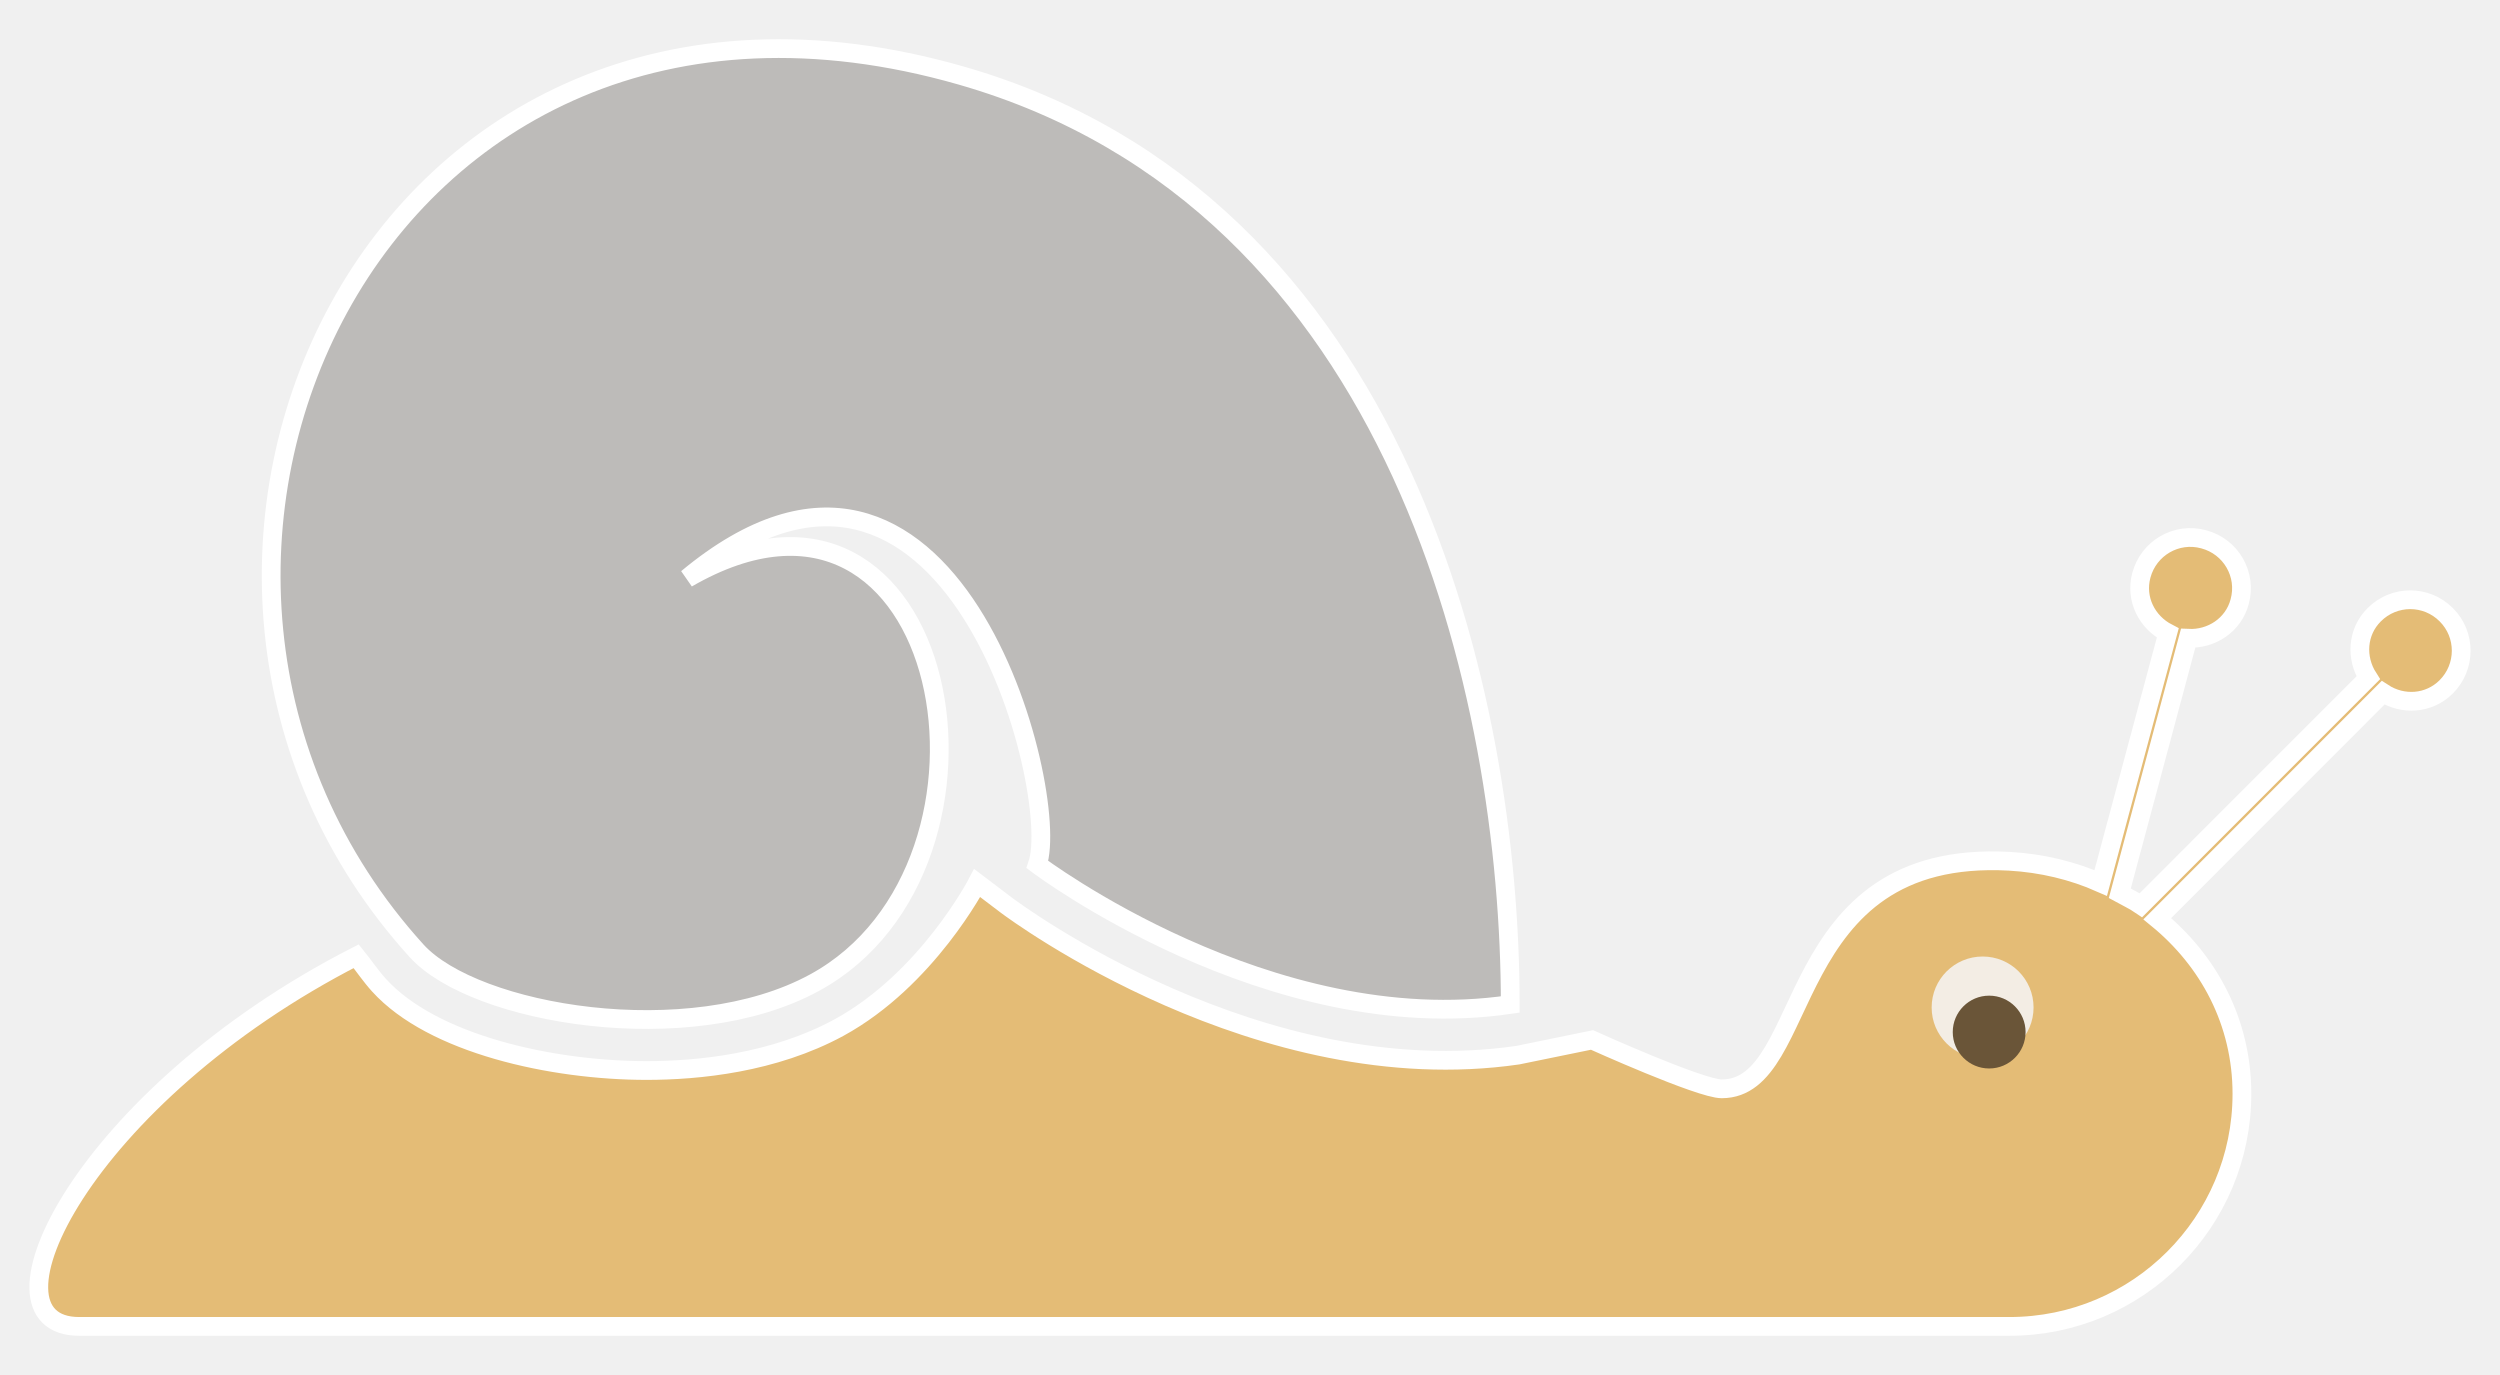
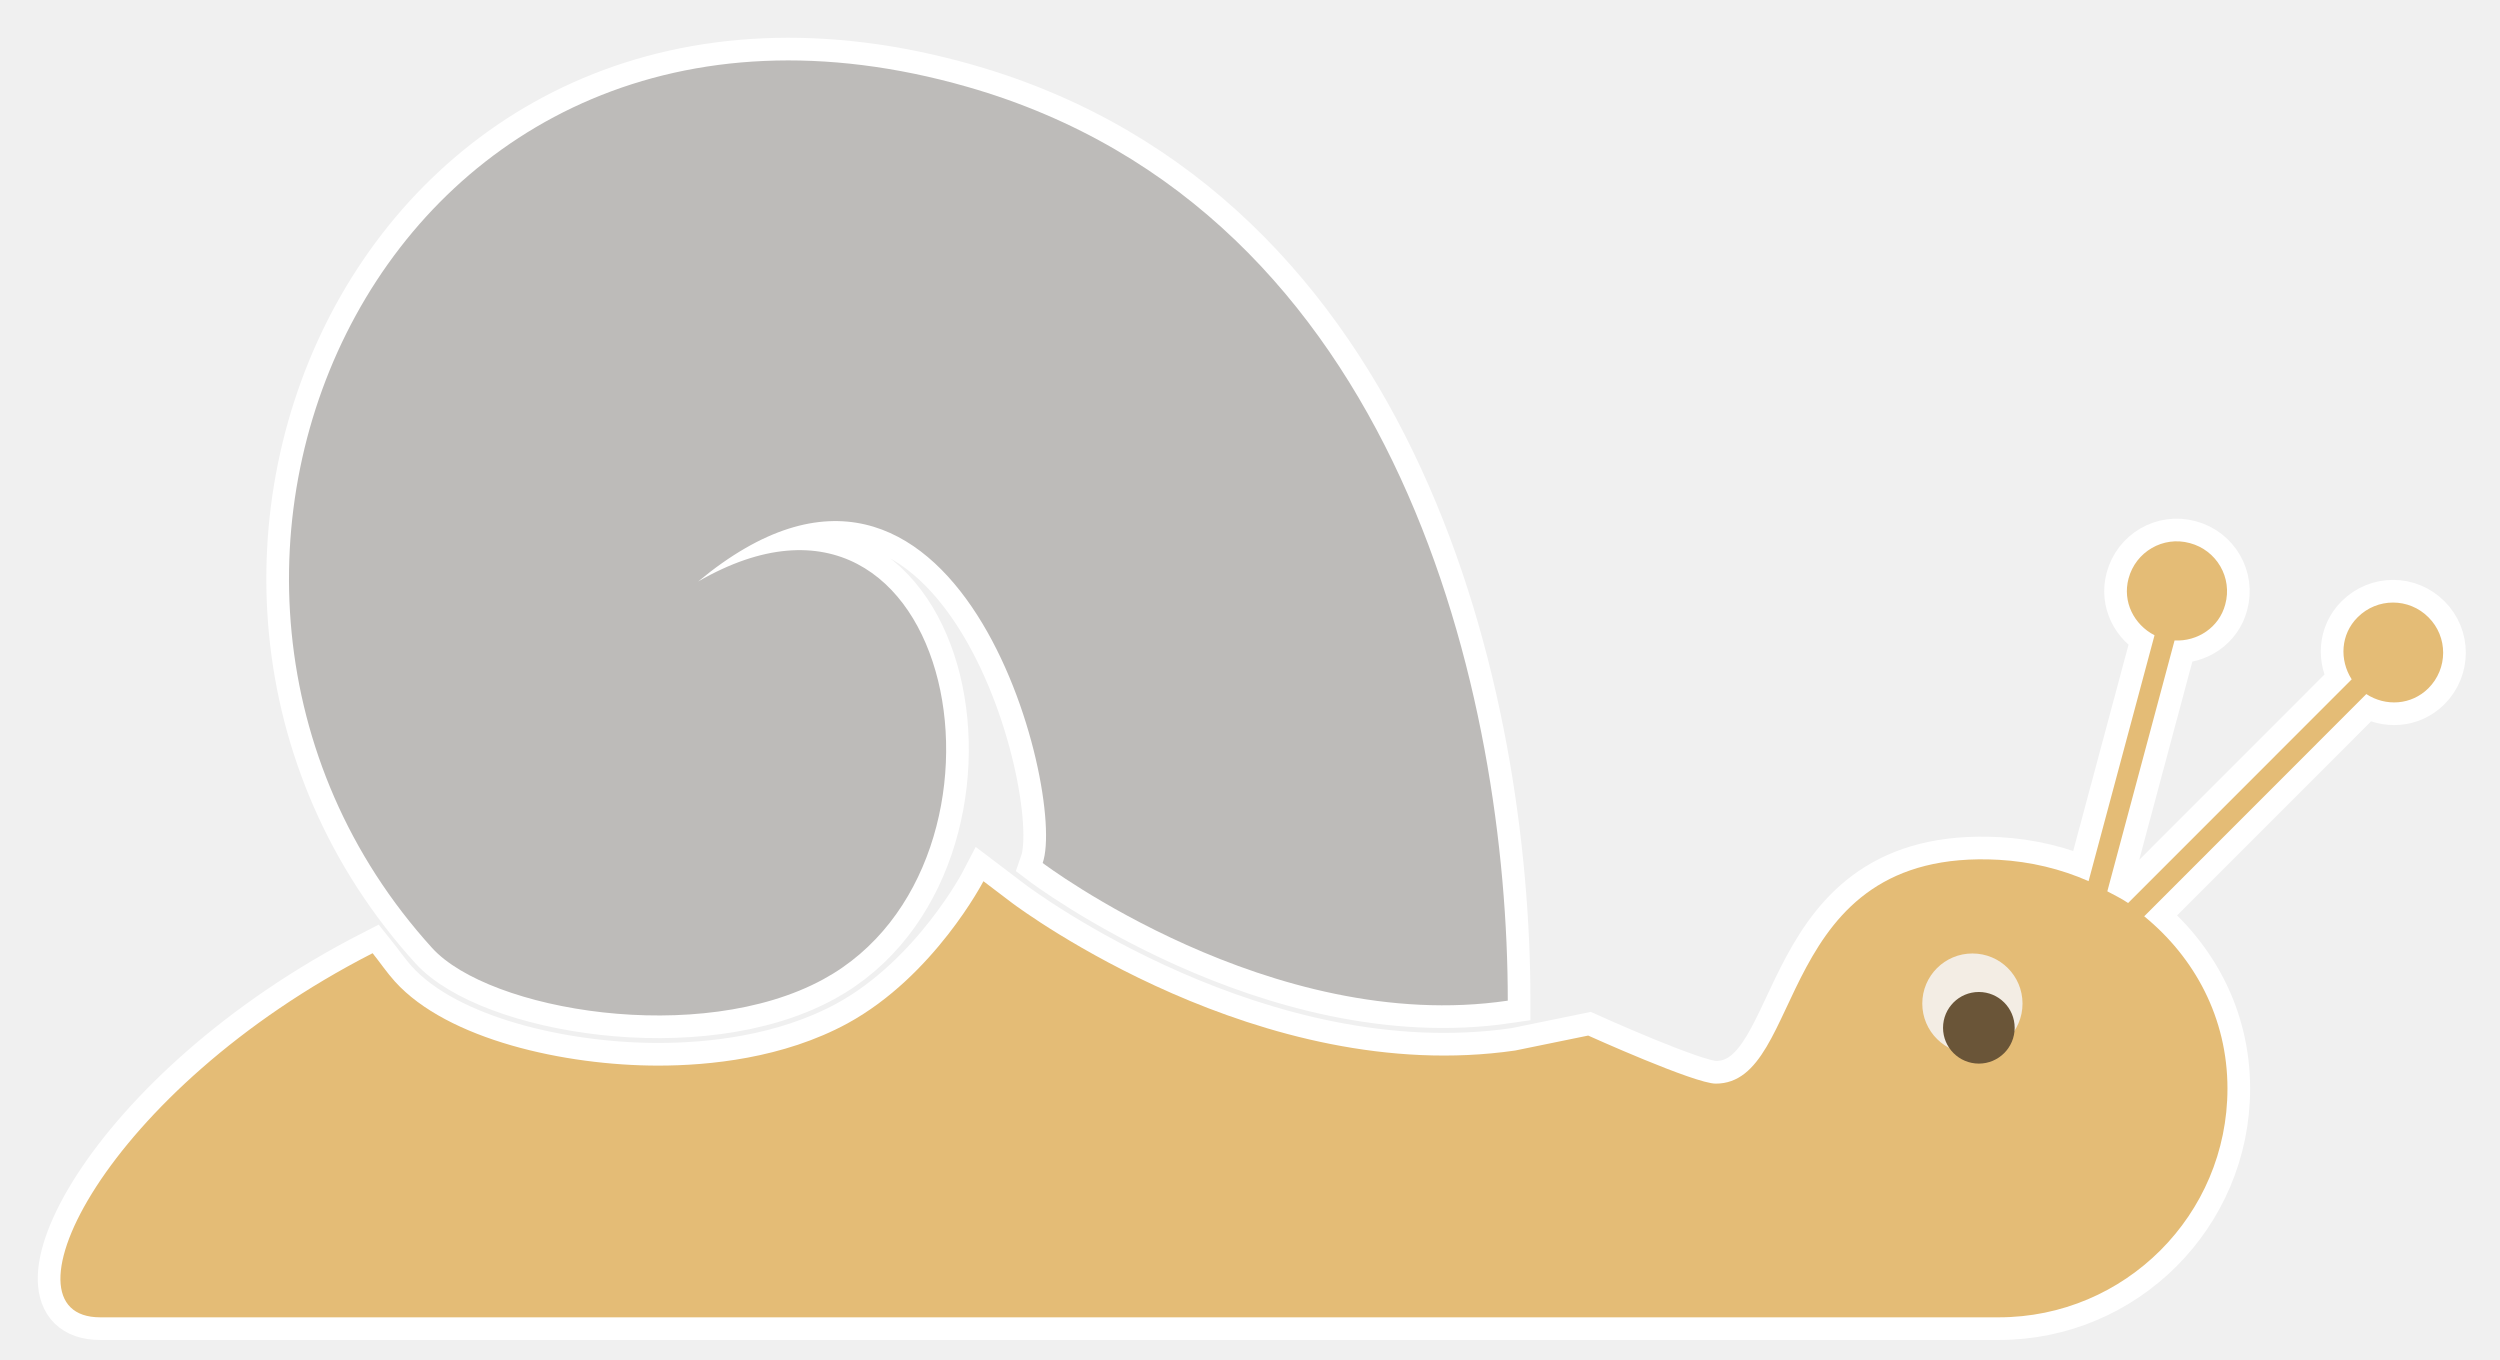
- <svg xmlns="http://www.w3.org/2000/svg" version="1.1" baseProfile="basic" id="Слой_1" x="0px" y="0px" width="400px" height="220px" viewBox="0 0 400 220" xml:space="preserve">
+ <svg xmlns="http://www.w3.org/2000/svg" version="1.1" baseProfile="basic" id="Слой_1" x="0px" y="0px" width="331px" height="180px" viewBox="0 0 331 180" xml:space="preserve">
+   <g>
+     <path fill="#6A5538" stroke="#FFFFFF" stroke-width="6" stroke-miterlimit="10" d="M321.531,81.733   c-2.596-2.607-6.788-2.607-9.385,0c-2.251,2.24-2.425,5.646-0.781,8.211l-29.602,29.615c-0.887-0.606-1.847-1.052-2.753-1.548   l8.901-33.212c3.042,0.148,5.906-1.725,6.71-4.766c0.981-3.549-1.135-7.181-4.683-8.126c-3.544-0.973-7.179,1.145-8.121,4.701   c-0.817,3.062,0.711,6.088,3.442,7.501l-8.732,32.555c-3.651-1.613-7.67-2.586-11.885-2.826   c-30.007-1.655-25.438,29.635-37.477,29.635c-2.799,0-16.889-6.364-16.889-6.364l-9.668,1.98   c-33.655,4.884-65.343-18.595-66.558-19.501l-3.843-2.914c0,0-6.502,12.546-18.002,18.827c-8.519,4.626-18.328,5.586-25.058,5.586   c-12.327,0-27.884-3.432-34.843-11.115c-1.098-1.213-1.964-2.518-2.971-3.768c-35.51,18.171-50.07,48.209-36.067,48.209   c22.797,0,251.369,0,251.369,0c16.719,0,30.281-13.566,30.281-30.288c0-9.367-4.347-17.347-11.022-22.808l29.404-29.422   c2.566,1.673,5.961,1.47,8.211-0.76C324.125,88.528,324.125,84.319,321.531,81.733z" />
+     <path fill="#6A5538" stroke="#FFFFFF" stroke-width="6" stroke-miterlimit="10" d="M109.012,129.653   c28.196-15.332,17.839-72.555-16.576-52.662c34.404-28.594,48.868,27.941,45.615,37.269c0,0,30.241,22.847,61.578,18.228   c0-39.691-14.019-104.506-71.538-120.986C51.4-10.47,12.439,76.165,57.21,125.509C64.776,133.838,92.699,138.552,109.012,129.653z" />
+   </g>
  <g>
    <g>
-       <path fill="#E4BC76" stroke="#FFFFFF" stroke-width="3" stroke-miterlimit="10" d="M391.405,98.361    c-3.19-3.203-8.34-3.203-11.53,0c-2.765,2.752-2.979,6.937-0.959,10.088l-36.368,36.384c-1.09-0.745-2.269-1.292-3.382-1.902    l10.935-40.804c3.737,0.182,7.256-2.119,8.244-5.856c1.205-4.36-1.394-8.823-5.754-9.983c-4.354-1.195-8.82,1.407-9.977,5.776    c-1.004,3.762,0.873,7.48,4.229,9.216l-10.728,39.996c-4.485-1.982-9.423-3.177-14.602-3.472    c-36.866-2.033-31.253,36.409-46.043,36.409c-3.439,0-20.749-7.819-20.749-7.819l-11.878,2.433    c-41.348,6-80.279-22.846-81.772-23.959l-4.721-3.58c0,0-7.988,15.414-22.117,23.13c-10.466,5.683-22.517,6.863-30.786,6.863    c-15.145,0-34.258-4.216-42.808-13.656c-1.349-1.49-2.413-3.094-3.65-4.629c-43.627,22.325-61.515,59.229-44.311,59.229    c28.008,0,308.827,0,308.827,0c20.541,0,37.202-16.667,37.202-37.211c0-11.508-5.341-21.312-13.541-28.021l36.125-36.147    c3.152,2.055,7.323,1.806,10.088-0.934C394.592,106.71,394.592,101.538,391.405,98.361z" />
-       <path fill="#BDBBB9" stroke="#FFFFFF" stroke-width="3" stroke-miterlimit="10" d="M130.309,157.235    c34.641-18.837,21.916-89.14-20.365-64.699c42.268-35.13,60.038,34.328,56.042,45.788c0,0,37.154,28.069,75.653,22.395    c0-48.764-17.223-128.394-87.89-148.641C59.527-14.917,11.661,91.52,66.665,152.143    C75.961,162.376,110.267,168.168,130.309,157.235z" />
+       <path fill="#E4BC76" d="M321.531,81.733c-2.596-2.607-6.788-2.607-9.385,0c-2.251,2.24-2.425,5.646-0.781,8.211l-29.602,29.615    c-0.887-0.606-1.847-1.052-2.753-1.548l8.901-33.212c3.042,0.148,5.906-1.725,6.71-4.766c0.981-3.549-1.135-7.181-4.683-8.126    c-3.544-0.973-7.179,1.145-8.121,4.701c-0.817,3.062,0.711,6.088,3.442,7.501l-8.732,32.555c-3.651-1.613-7.67-2.586-11.885-2.826    c-30.007-1.655-25.438,29.635-37.477,29.635c-2.799,0-16.889-6.364-16.889-6.364l-9.668,1.98    c-33.655,4.884-65.343-18.595-66.558-19.501l-3.843-2.914c0,0-6.502,12.546-18.002,18.827c-8.519,4.626-18.328,5.586-25.058,5.586    c-12.327,0-27.884-3.432-34.843-11.115c-1.098-1.213-1.964-2.518-2.971-3.768c-35.51,18.171-50.07,48.209-36.067,48.209    c22.797,0,251.369,0,251.369,0c16.719,0,30.281-13.566,30.281-30.288c0-9.367-4.347-17.347-11.022-22.808l29.404-29.422    c2.566,1.673,5.961,1.47,8.211-0.76C324.125,88.528,324.125,84.319,321.531,81.733z" />
+       <path fill="#BDBBB9" d="M109.012,129.653c28.196-15.332,17.839-72.555-16.576-52.662c34.404-28.594,48.868,27.941,45.615,37.269    c0,0,30.241,22.847,61.578,18.228c0-39.691-14.019-104.506-71.538-120.986C51.4-10.47,12.439,76.165,57.21,125.509    C64.776,133.838,92.699,138.552,109.012,129.653z" />
    </g>
-     <path fill="#F3EDE4" d="M317.222,169.344c-4.494,0-8.158-3.66-8.158-8.148c0-4.517,3.664-8.154,8.158-8.154   c4.51,0,8.148,3.638,8.148,8.154C325.371,165.684,321.733,169.344,317.222,169.344z" />
-     <circle fill="#6A5538" cx="318.266" cy="165.131" r="5.826" />
+     <path fill="#F3EDE4" d="M261.15,139.509c-3.658,0-6.64-2.979-6.64-6.632c0-3.677,2.982-6.637,6.64-6.637   c3.671,0,6.632,2.961,6.632,6.637C267.783,136.53,264.822,139.509,261.15,139.509z" />
+     <circle fill="#6A5538" cx="262" cy="136.08" r="4.742" />
  </g>
</svg>
